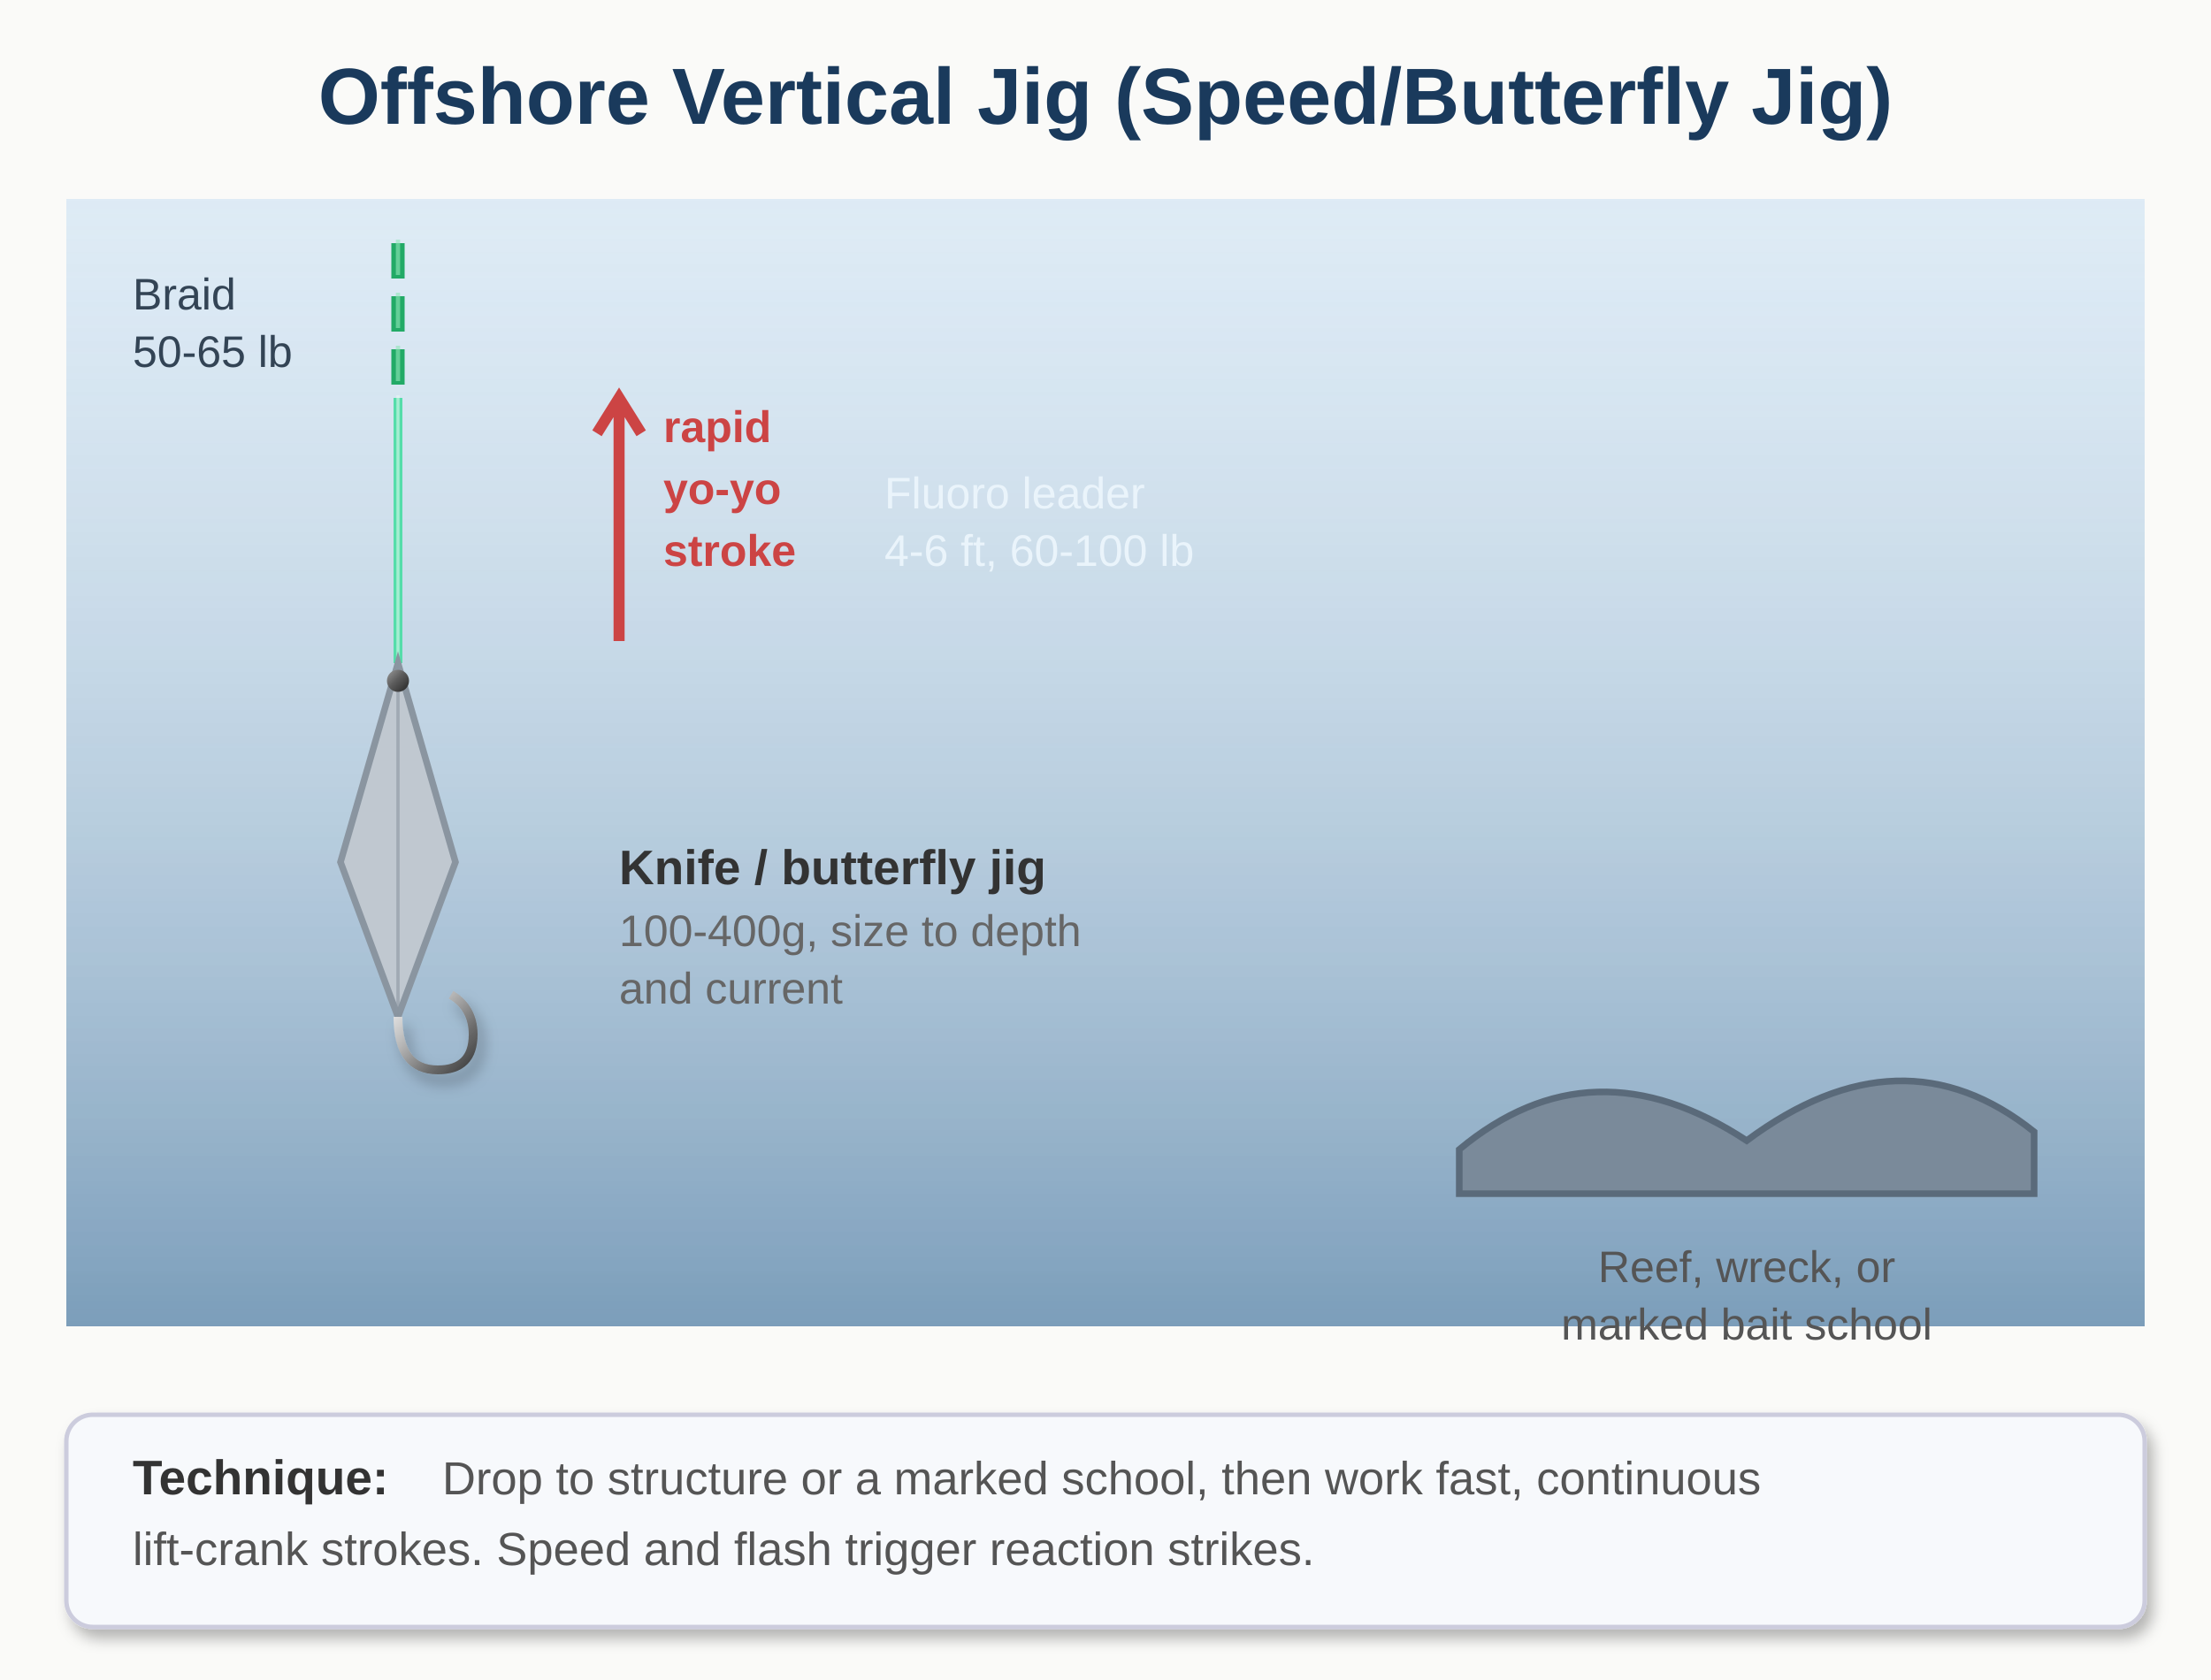
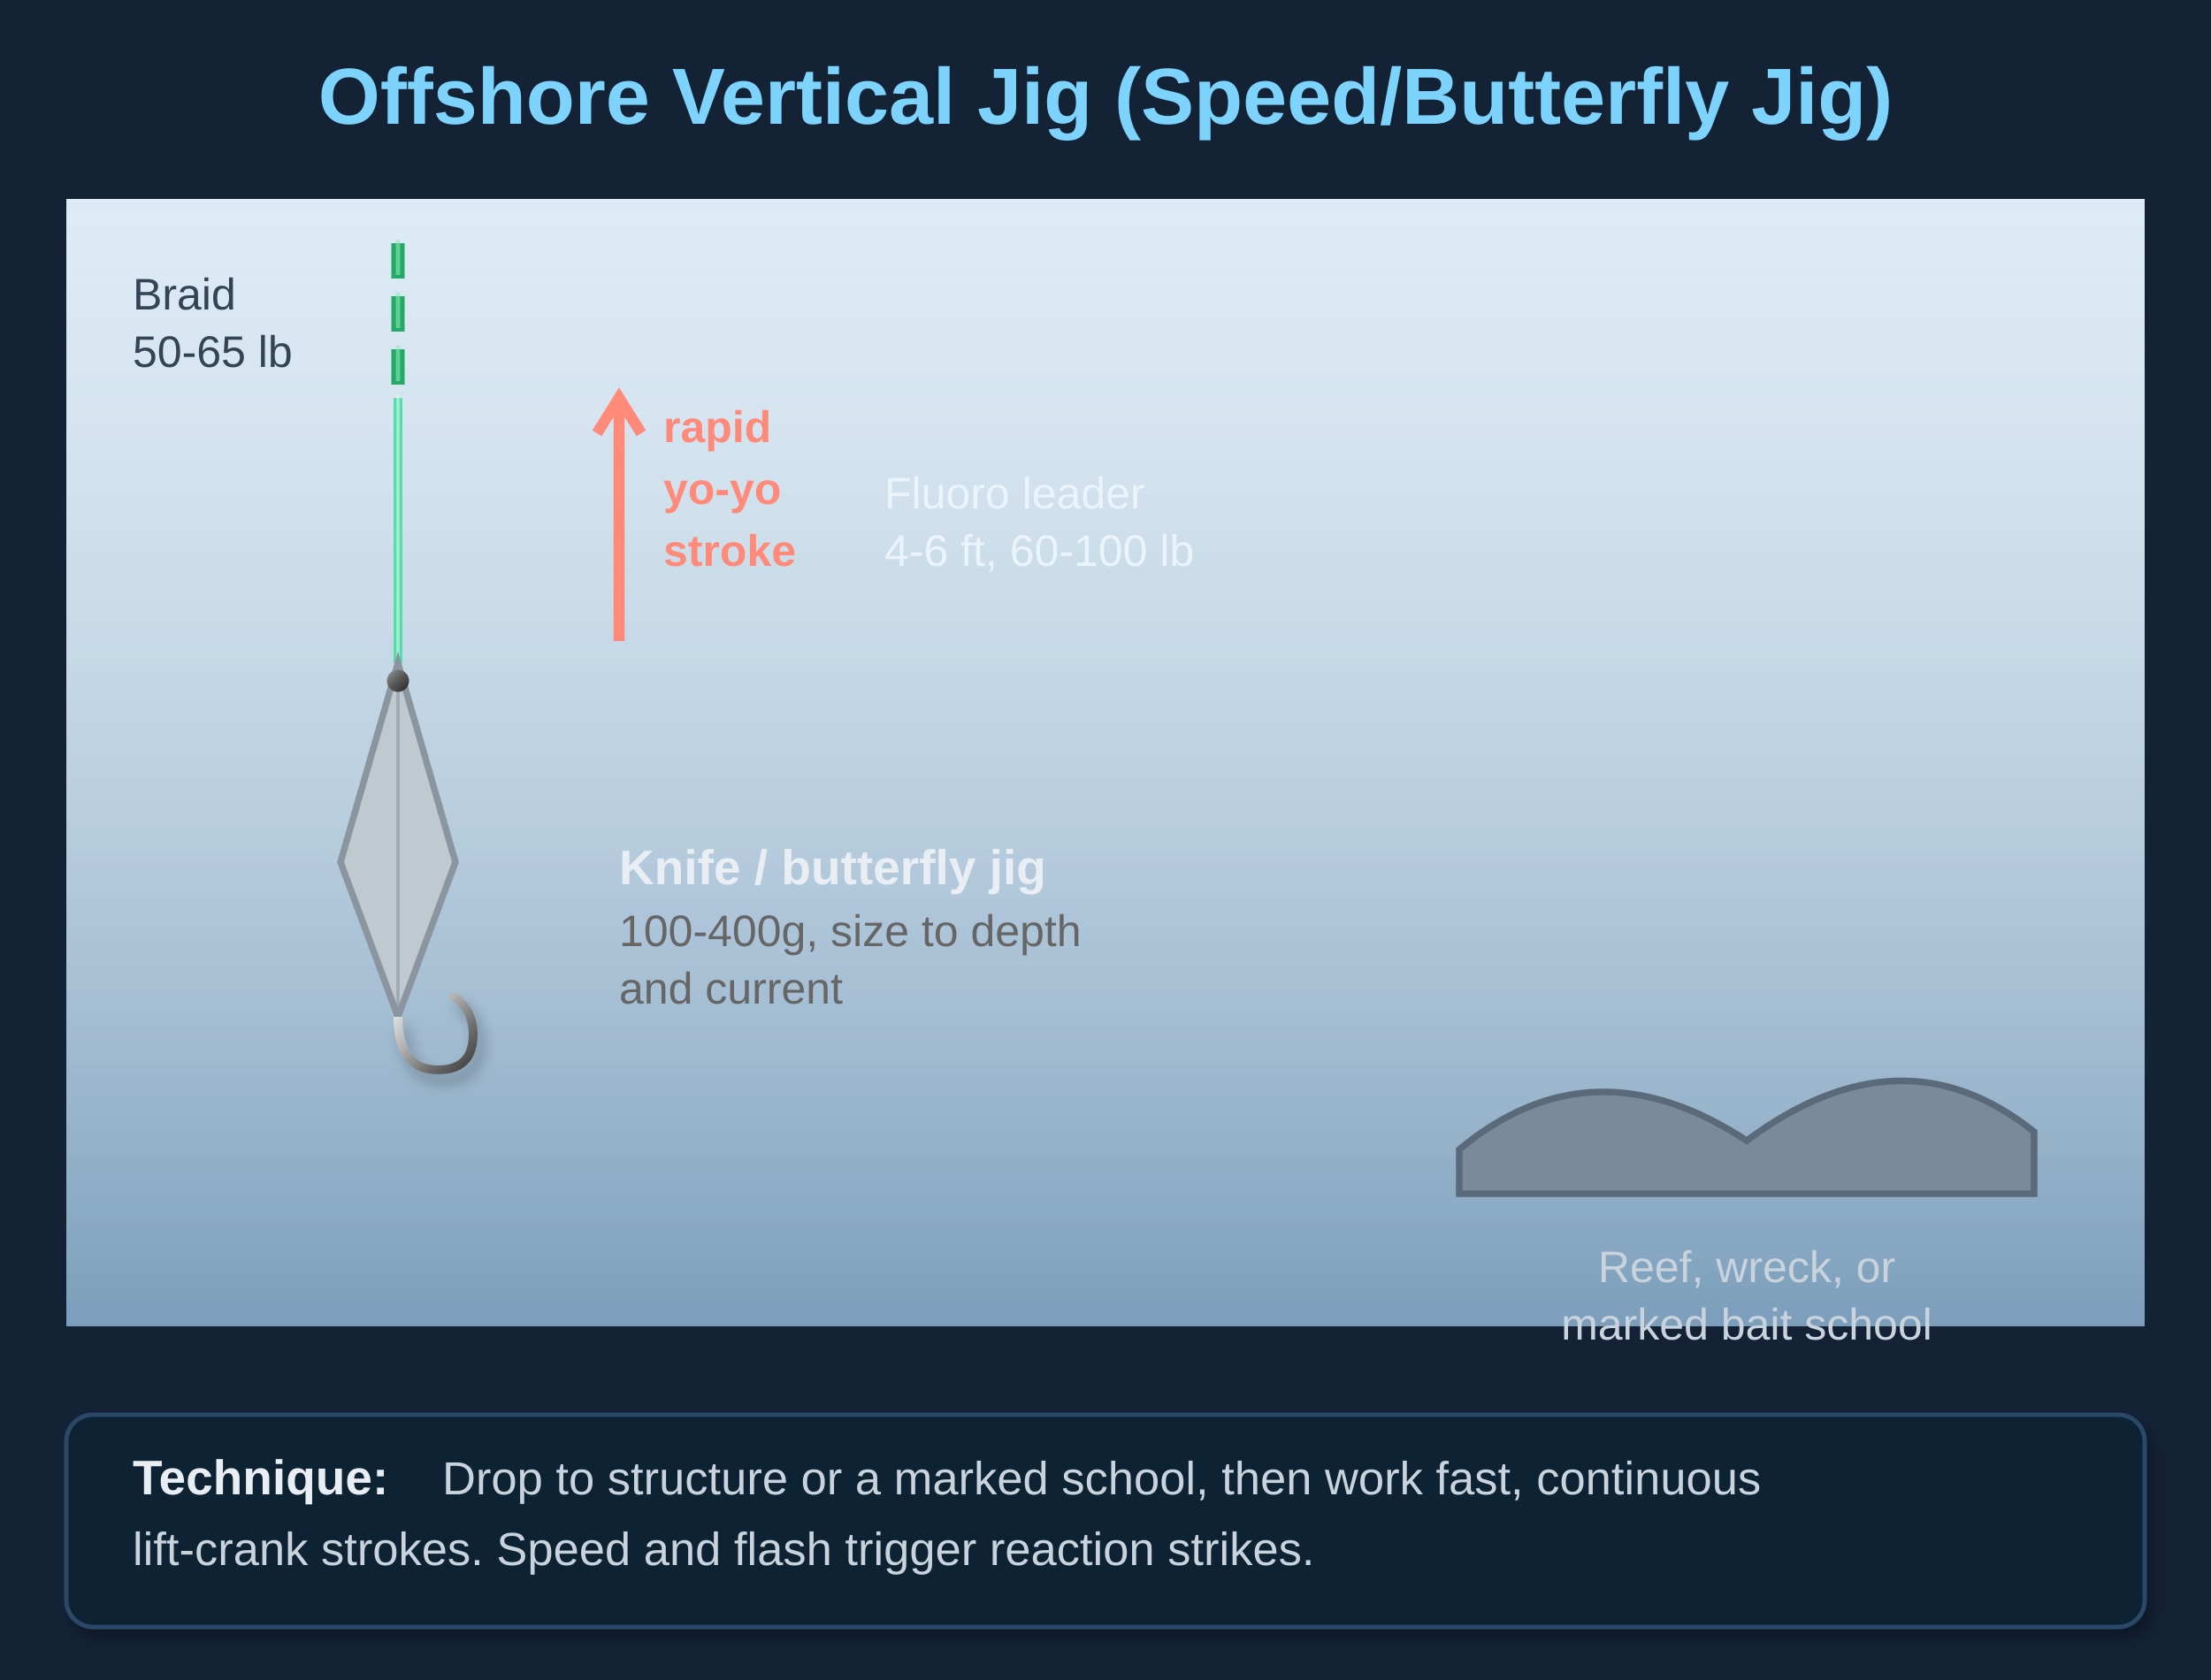
<svg xmlns="http://www.w3.org/2000/svg" viewBox="0 0 500 380" font-family="Arial, sans-serif">
-   <rect x="0" y="0" width="500" height="380" fill="#FAFAF8" />
+   <rect x="0" y="0" width="500" height="380" fill="#132235" />
  <defs>
    <radialGradient id="baitGrad" cx="35%" cy="30%" r="75%">
      <stop offset="0%" stop-color="#ffe4c4" />
      <stop offset="45%" stop-color="#e8b48a" />
      <stop offset="100%" stop-color="#b5794a" />
    </radialGradient>
    <filter id="glossBlur" x="-60%" y="-60%" width="220%" height="220%">
      <feGaussianBlur stdDeviation="1.1" />
    </filter>
  </defs>
  <defs>
    <linearGradient id="steelGrad" x1="0%" y1="0%" x2="100%" y2="100%">
      <stop offset="0%" stop-color="#f2f2f2" />
      <stop offset="35%" stop-color="#b8b8b8" />
      <stop offset="70%" stop-color="#6e6e6e" />
      <stop offset="100%" stop-color="#3d3d3d" />
    </linearGradient>
    <linearGradient id="steelGradDark" x1="0%" y1="0%" x2="100%" y2="100%">
      <stop offset="0%" stop-color="#9a9a9a" />
      <stop offset="45%" stop-color="#5c5c5c" />
      <stop offset="100%" stop-color="#242424" />
    </linearGradient>
    <radialGradient id="leadGrad" cx="32%" cy="30%" r="75%">
      <stop offset="0%" stop-color="#e2e2e2" />
      <stop offset="35%" stop-color="#9a9a9a" />
      <stop offset="75%" stop-color="#5c5c5c" />
      <stop offset="100%" stop-color="#333333" />
    </radialGradient>
    <filter id="softShadow" x="-40%" y="-40%" width="180%" height="180%">
      <feDropShadow dx="1.4" dy="2.2" stdDeviation="1.6" flood-color="#000000" flood-opacity="0.28" />
    </filter>
  </defs>
-   <text x="250" y="28" text-anchor="middle" font-size="18" font-weight="bold" fill="#1a3a5c">Offshore Vertical Jig (Speed/Butterfly Jig)</text>
+   <text x="250" y="28" text-anchor="middle" font-size="18" font-weight="bold" fill="#7DD3FC">Offshore Vertical Jig (Speed/Butterfly Jig)</text>
  <rect x="15" y="45" width="470" height="255" fill="#dbe9f4" />
  <rect x="15" y="45" width="470" height="255" fill="url(#vjDepthGrad)" />
  <defs>
    <linearGradient id="vjDepthGrad" x1="0" y1="0" x2="0" y2="1">
      <stop offset="0%" stop-color="#eaf4fb" stop-opacity="0.2" />
      <stop offset="100%" stop-color="#2c5f8a" stop-opacity="0.55" />
    </linearGradient>
  </defs>
  <line x1="90" y1="55" x2="90" y2="90" stroke="#2a6" stroke-width="3" stroke-dasharray="8,4" />
  <line x1="90" y1="54.2" x2="90" y2="89.2" stroke="#8fe6b8" stroke-width="0.96" stroke-dasharray="8,4" opacity="0.6" />
  <text x="30" y="70" font-size="10" fill="#345">Braid</text>
  <text x="30" y="83" font-size="10" fill="#345">50-65 lb</text>
  <line x1="90" y1="90" x2="90" y2="150" stroke="#5da" stroke-width="2" />
  <line x1="90" y1="89.4" x2="90" y2="149.4" stroke="#e8fbf3" stroke-width="0.70" opacity="0.55" />
  <text x="200" y="115" font-size="10" fill="#eaf4fb">Fluoro leader</text>
  <text x="200" y="128" font-size="10" fill="#eaf4fb">4-6 ft, 60-100 lb</text>
  <g transform="translate(140, 90)">
-     <path d="M0 55 L0 0 M-5 8 L0 0 L5 8" fill="none" stroke="#c44" stroke-width="2.5" />
-     <text x="10" y="10" font-size="10" fill="#c44" font-weight="bold">rapid</text>
-     <text x="10" y="24" font-size="10" fill="#c44" font-weight="bold">yo-yo</text>
-     <text x="10" y="38" font-size="10" fill="#c44" font-weight="bold">stroke</text>
+     <path d="M0 55 L0 0 M-5 8 L0 0 L5 8" fill="none" stroke="#ff8a7a" stroke-width="2.5" />
+     <text x="10" y="10" font-size="10" fill="#ff8a7a" font-weight="bold">rapid</text>
+     <text x="10" y="24" font-size="10" fill="#ff8a7a" font-weight="bold">yo-yo</text>
+     <text x="10" y="38" font-size="10" fill="#ff8a7a" font-weight="bold">stroke</text>
  </g>
  <g transform="translate(75, 150)">
    <path d="M15 0 L28 45 L15 80 L2 45 Z" fill="#c0c8d0" stroke="#8a95a0" stroke-width="1.5" />
    <path d="M15 0 L15 80" stroke="#8a95a0" stroke-width="0.75" opacity="0.6" />
    <circle cx="15" cy="4" r="2.5" fill="url(#steelGradDark)" />
    <path d="M15 80 Q15 92 24 92 Q32 92 32 84 Q32 78 27 75" fill="none" stroke="url(#steelGrad)" stroke-width="2" filter="url(#softShadow)" />
  </g>
-   <text x="140" y="200" font-size="11" fill="#333" font-weight="bold">Knife / butterfly jig</text>
+   <text x="140" y="200" font-size="11" fill="#e8eef3" font-weight="bold">Knife / butterfly jig</text>
  <text x="140" y="214" font-size="10" fill="#666">100-400g, size to depth</text>
  <text x="140" y="227" font-size="10" fill="#666">and current</text>
  <path d="M330 260 Q360 235 395 258 Q430 232 460 256 L460 270 L330 270 Z" fill="#7a8a9a" stroke="#5a6a7a" stroke-width="1.5" />
-   <text x="395" y="290" text-anchor="middle" font-size="10" fill="#555">Reef, wreck, or</text>
-   <text x="395" y="303" text-anchor="middle" font-size="10" fill="#555">marked bait school</text>
-   <rect x="15" y="320" width="470" height="48" rx="6" fill="#f7f9fc" stroke="#ccd" stroke-width="1" filter="url(#softShadow)" />
-   <text x="30" y="338" font-size="11" fill="#333" font-weight="bold">Technique:</text>
-   <text x="100" y="338" font-size="10.5" fill="#555">Drop to structure or a marked school, then work fast, continuous</text>
-   <text x="30" y="354" font-size="10.5" fill="#555">lift-crank strokes. Speed and flash trigger reaction strikes.</text>
+   <text x="395" y="290" text-anchor="middle" font-size="10" fill="#c8d3dd">Reef, wreck, or</text>
+   <text x="395" y="303" text-anchor="middle" font-size="10" fill="#c8d3dd">marked bait school</text>
+   <rect x="15" y="320" width="470" height="48" rx="6" fill="#0f2032" stroke="#2c4a68" stroke-width="1" filter="url(#softShadow)" />
+   <text x="30" y="338" font-size="11" fill="#e8eef3" font-weight="bold">Technique:</text>
+   <text x="100" y="338" font-size="10.5" fill="#c8d3dd">Drop to structure or a marked school, then work fast, continuous</text>
+   <text x="30" y="354" font-size="10.5" fill="#c8d3dd">lift-crank strokes. Speed and flash trigger reaction strikes.</text>
</svg>
